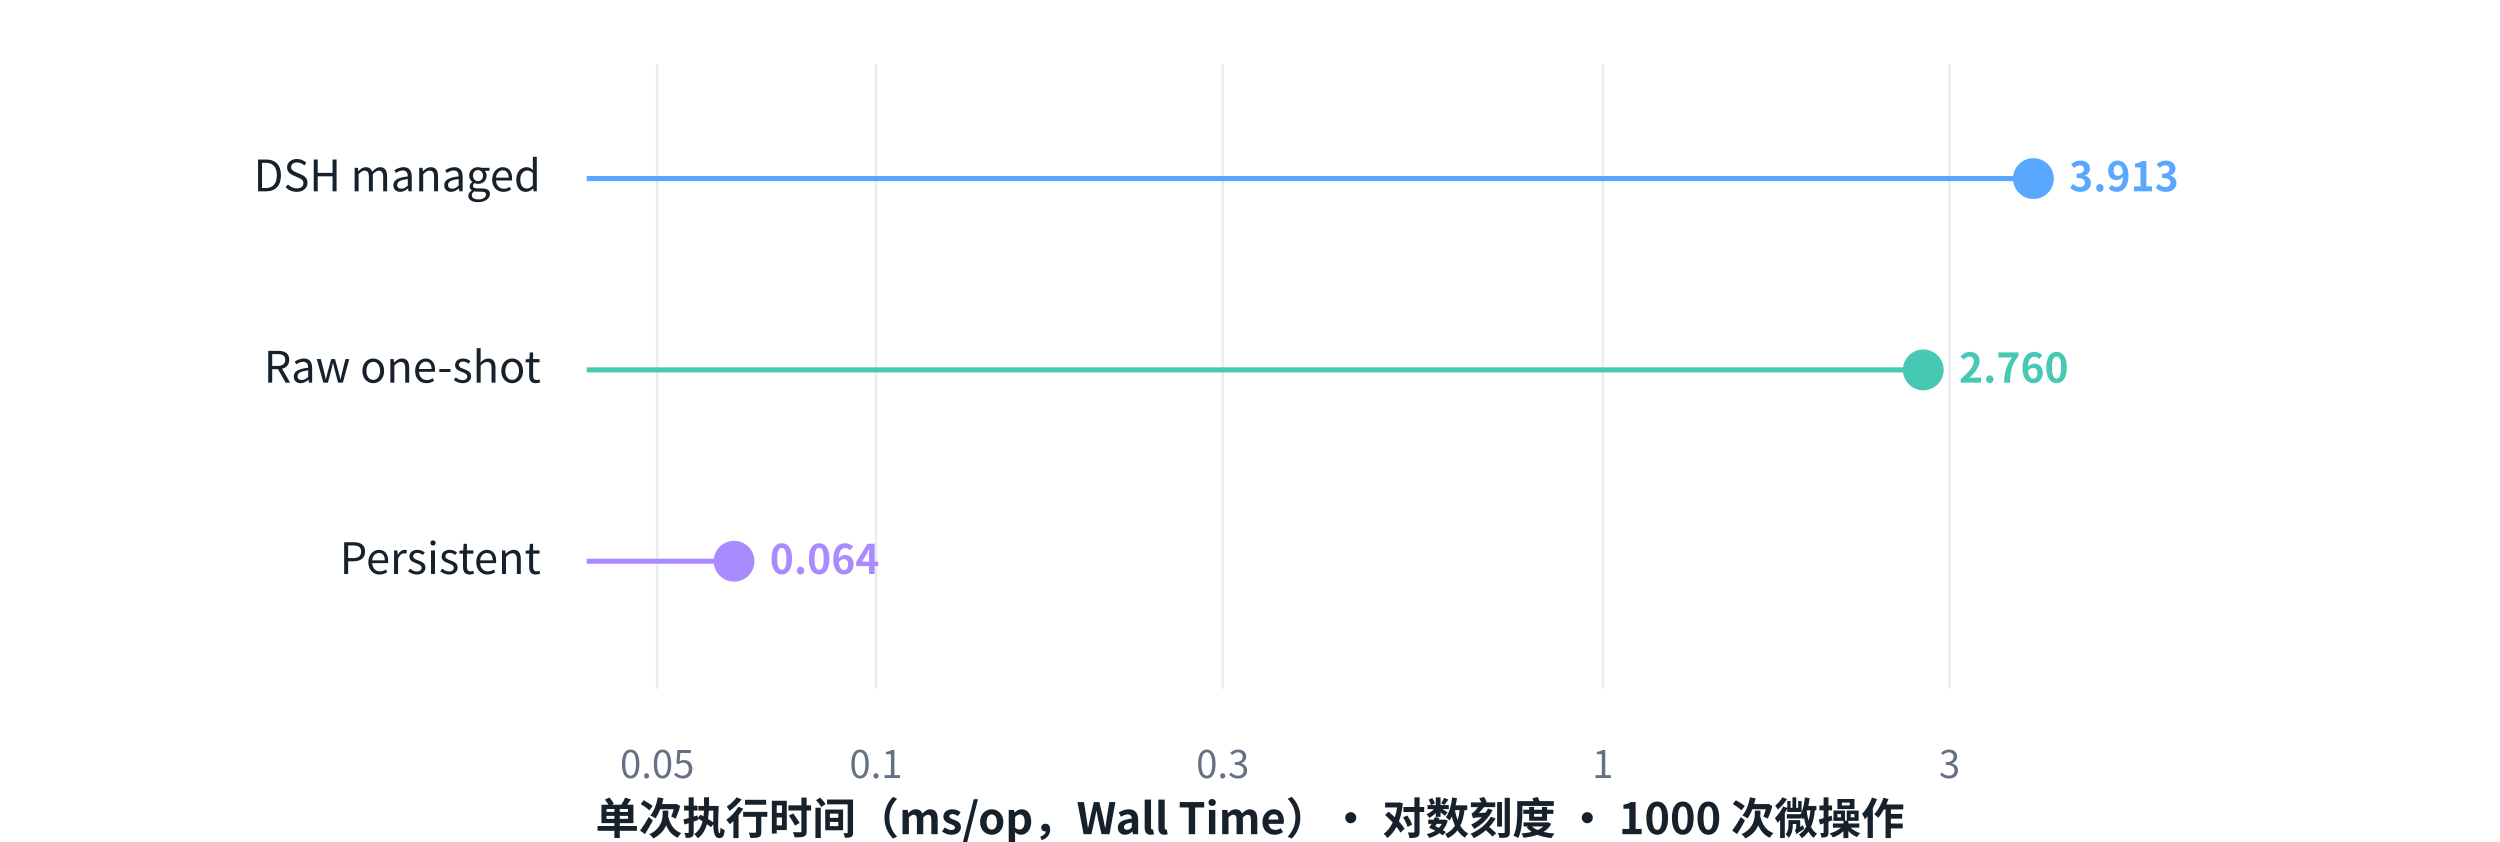
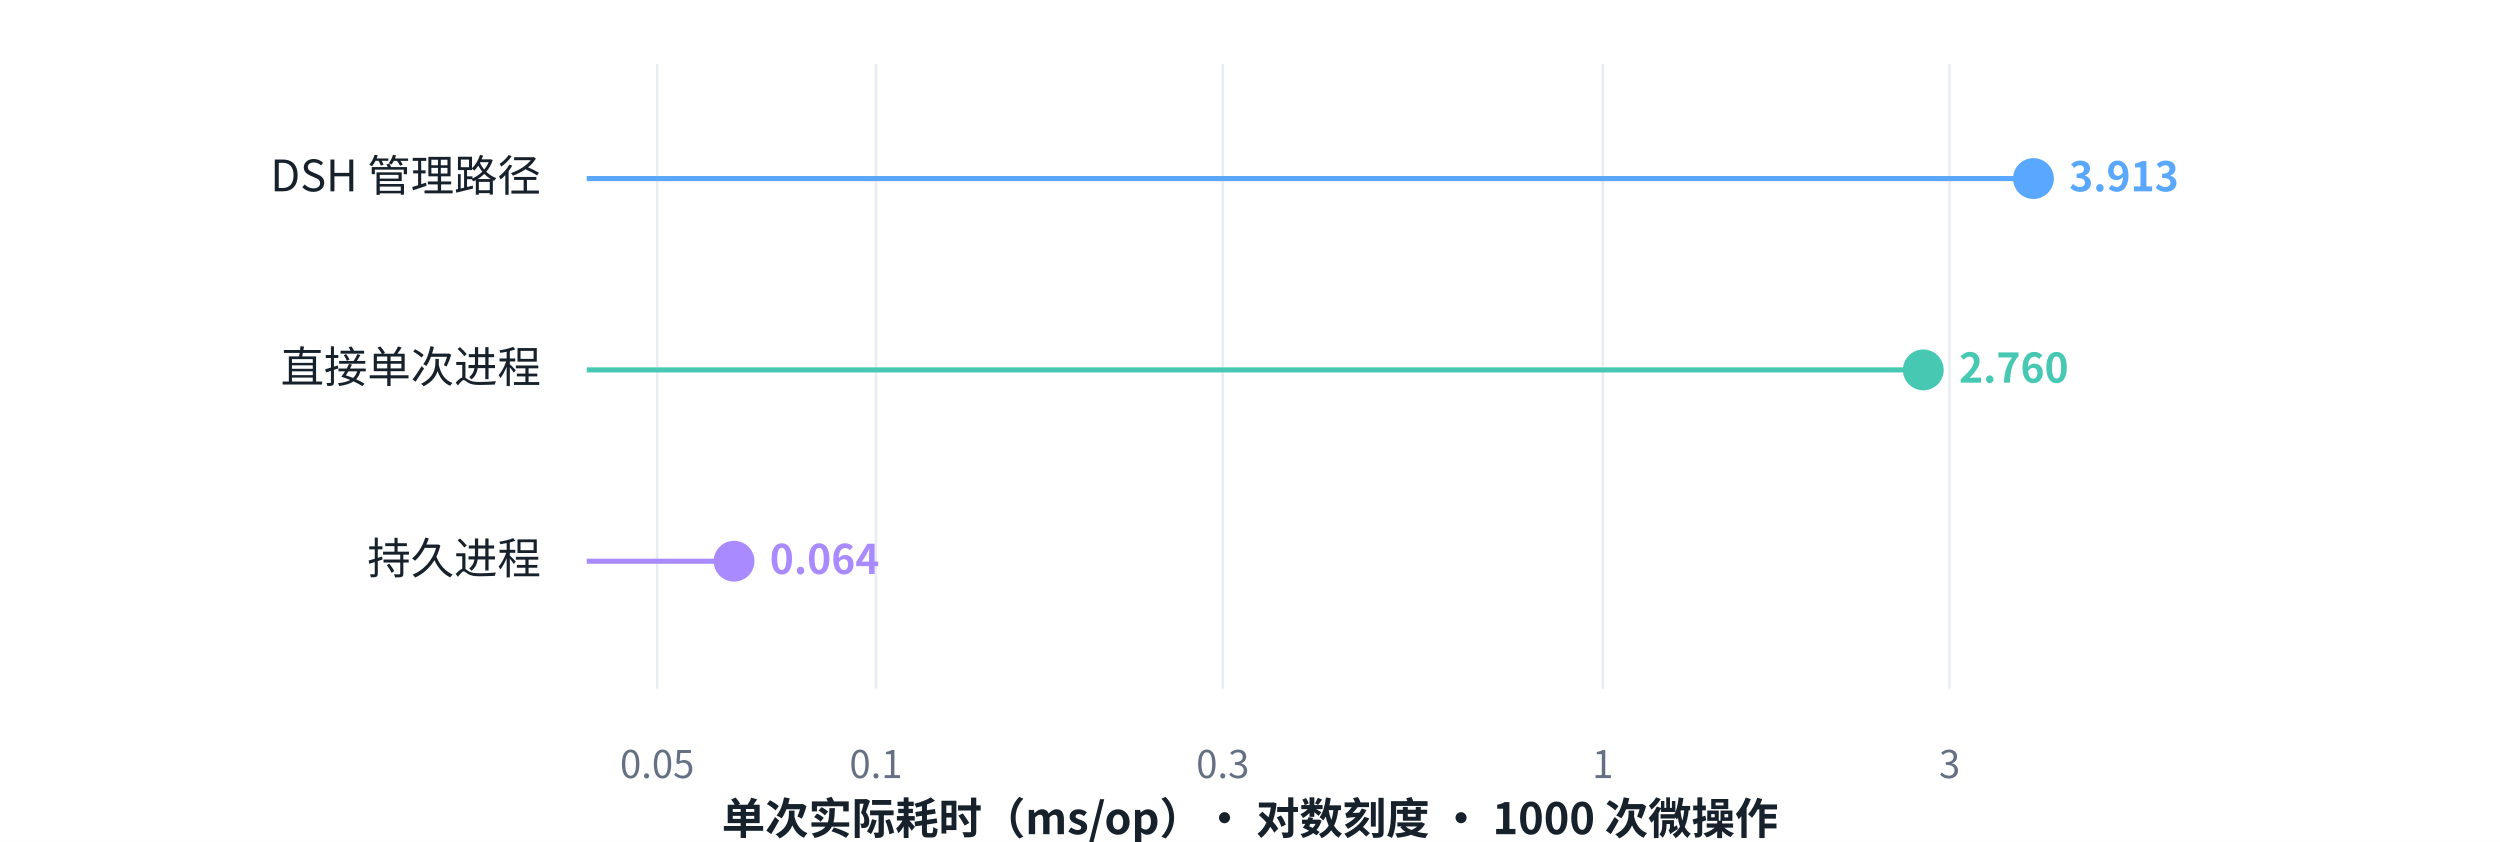
<svg xmlns="http://www.w3.org/2000/svg" viewBox="0 0 980 330" role="img" data-benchmark="C4" data-series-count="3">
  <rect width="980" height="330" fill="#FFFFFF" />
  <defs>
    <marker id="arrow" viewBox="0 0 10 10" refX="8" refY="5" markerWidth="7" markerHeight="7" orient="auto-start-reverse">
      <path d="M 0 0 L 10 5 L 0 10 z" fill="#64748B" />
    </marker>
  </defs>
  <line x1="257.611" y1="25" x2="257.611" y2="270" stroke="#E8EDF3" />
  <text x="257.611" y="305" fill="#667085" font-size="15" font-weight="400" text-anchor="middle" font-family="'Noto Sans CJK SC','PingFang SC','Microsoft YaHei','Segoe UI',system-ui,sans-serif">0.05</text>
  <line x1="343.379" y1="25" x2="343.379" y2="270" stroke="#E8EDF3" />
  <text x="343.379" y="305" fill="#667085" font-size="15" font-weight="400" text-anchor="middle" font-family="'Noto Sans CJK SC','PingFang SC','Microsoft YaHei','Segoe UI',system-ui,sans-serif">0.1</text>
  <line x1="479.318" y1="25" x2="479.318" y2="270" stroke="#E8EDF3" />
  <text x="479.318" y="305" fill="#667085" font-size="15" font-weight="400" text-anchor="middle" font-family="'Noto Sans CJK SC','PingFang SC','Microsoft YaHei','Segoe UI',system-ui,sans-serif">0.3</text>
  <line x1="628.293" y1="25" x2="628.293" y2="270" stroke="#E8EDF3" />
  <text x="628.293" y="305" fill="#667085" font-size="15" font-weight="400" text-anchor="middle" font-family="'Noto Sans CJK SC','PingFang SC','Microsoft YaHei','Segoe UI',system-ui,sans-serif">1</text>
  <line x1="764.232" y1="25" x2="764.232" y2="270" stroke="#E8EDF3" />
  <text x="764.232" y="305" fill="#667085" font-size="15" font-weight="400" text-anchor="middle" font-family="'Noto Sans CJK SC','PingFang SC','Microsoft YaHei','Segoe UI',system-ui,sans-serif">3</text>
-   <text x="212" y="75" fill="#17212B" font-size="17" font-weight="400" text-anchor="end" font-family="'Noto Sans CJK SC','PingFang SC','Microsoft YaHei','Segoe UI',system-ui,sans-serif">DSH managed</text>
+   <text x="212" y="75" fill="#17212B" font-size="17" font-weight="400" text-anchor="end" font-family="'Noto Sans CJK SC','PingFang SC','Microsoft YaHei','Segoe UI',system-ui,sans-serif">DSH 管理路径</text>
  <line x1="230.0" y1="70" x2="797.106" y2="70" stroke="#5aa7ff" stroke-width="2" />
  <circle cx="797.106" cy="70" r="8" fill="#5aa7ff" />
  <text x="811.106" y="75" fill="#5aa7ff" font-size="16" font-weight="700" text-anchor="start" font-family="'Noto Sans CJK SC','PingFang SC','Microsoft YaHei','Segoe UI',system-ui,sans-serif">3.913</text>
-   <text x="212" y="150" fill="#17212B" font-size="17" font-weight="400" text-anchor="end" font-family="'Noto Sans CJK SC','PingFang SC','Microsoft YaHei','Segoe UI',system-ui,sans-serif">Raw one-shot</text>
+   <text x="212" y="150" fill="#17212B" font-size="17" font-weight="400" text-anchor="end" font-family="'Noto Sans CJK SC','PingFang SC','Microsoft YaHei','Segoe UI',system-ui,sans-serif">直接单次进程</text>
  <line x1="230.0" y1="145" x2="753.935" y2="145" stroke="#46c8b3" stroke-width="2" />
  <circle cx="753.935" cy="145" r="8" fill="#46c8b3" />
  <text x="767.935" y="150" fill="#46c8b3" font-size="16" font-weight="700" text-anchor="start" font-family="'Noto Sans CJK SC','PingFang SC','Microsoft YaHei','Segoe UI',system-ui,sans-serif">2.760</text>
-   <text x="212" y="225" fill="#17212B" font-size="17" font-weight="400" text-anchor="end" font-family="'Noto Sans CJK SC','PingFang SC','Microsoft YaHei','Segoe UI',system-ui,sans-serif">Persistent</text>
+   <text x="212" y="225" fill="#17212B" font-size="17" font-weight="400" text-anchor="end" font-family="'Noto Sans CJK SC','PingFang SC','Microsoft YaHei','Segoe UI',system-ui,sans-serif">持久进程</text>
  <line x1="230.0" y1="220" x2="287.752" y2="220" stroke="#a98bff" stroke-width="2" />
  <circle cx="287.752" cy="220" r="8" fill="#a98bff" />
  <text x="301.752" y="225" fill="#a98bff" font-size="16" font-weight="700" text-anchor="start" font-family="'Noto Sans CJK SC','PingFang SC','Microsoft YaHei','Segoe UI',system-ui,sans-serif">0.064</text>
-   <text x="490" y="327" fill="#17212B" font-size="17" font-weight="700" text-anchor="middle" font-family="'Noto Sans CJK SC','PingFang SC','Microsoft YaHei','Segoe UI',system-ui,sans-serif">单次执行时间（ms/op，Wall Time）· 对数刻度 · 1000 次微操作</text>
+   <text x="490" y="327" fill="#17212B" font-size="17" font-weight="700" text-anchor="middle" font-family="'Noto Sans CJK SC','PingFang SC','Microsoft YaHei','Segoe UI',system-ui,sans-serif">单次实际耗时（ms/op）· 对数刻度 · 1000 次微操作</text>
</svg>
